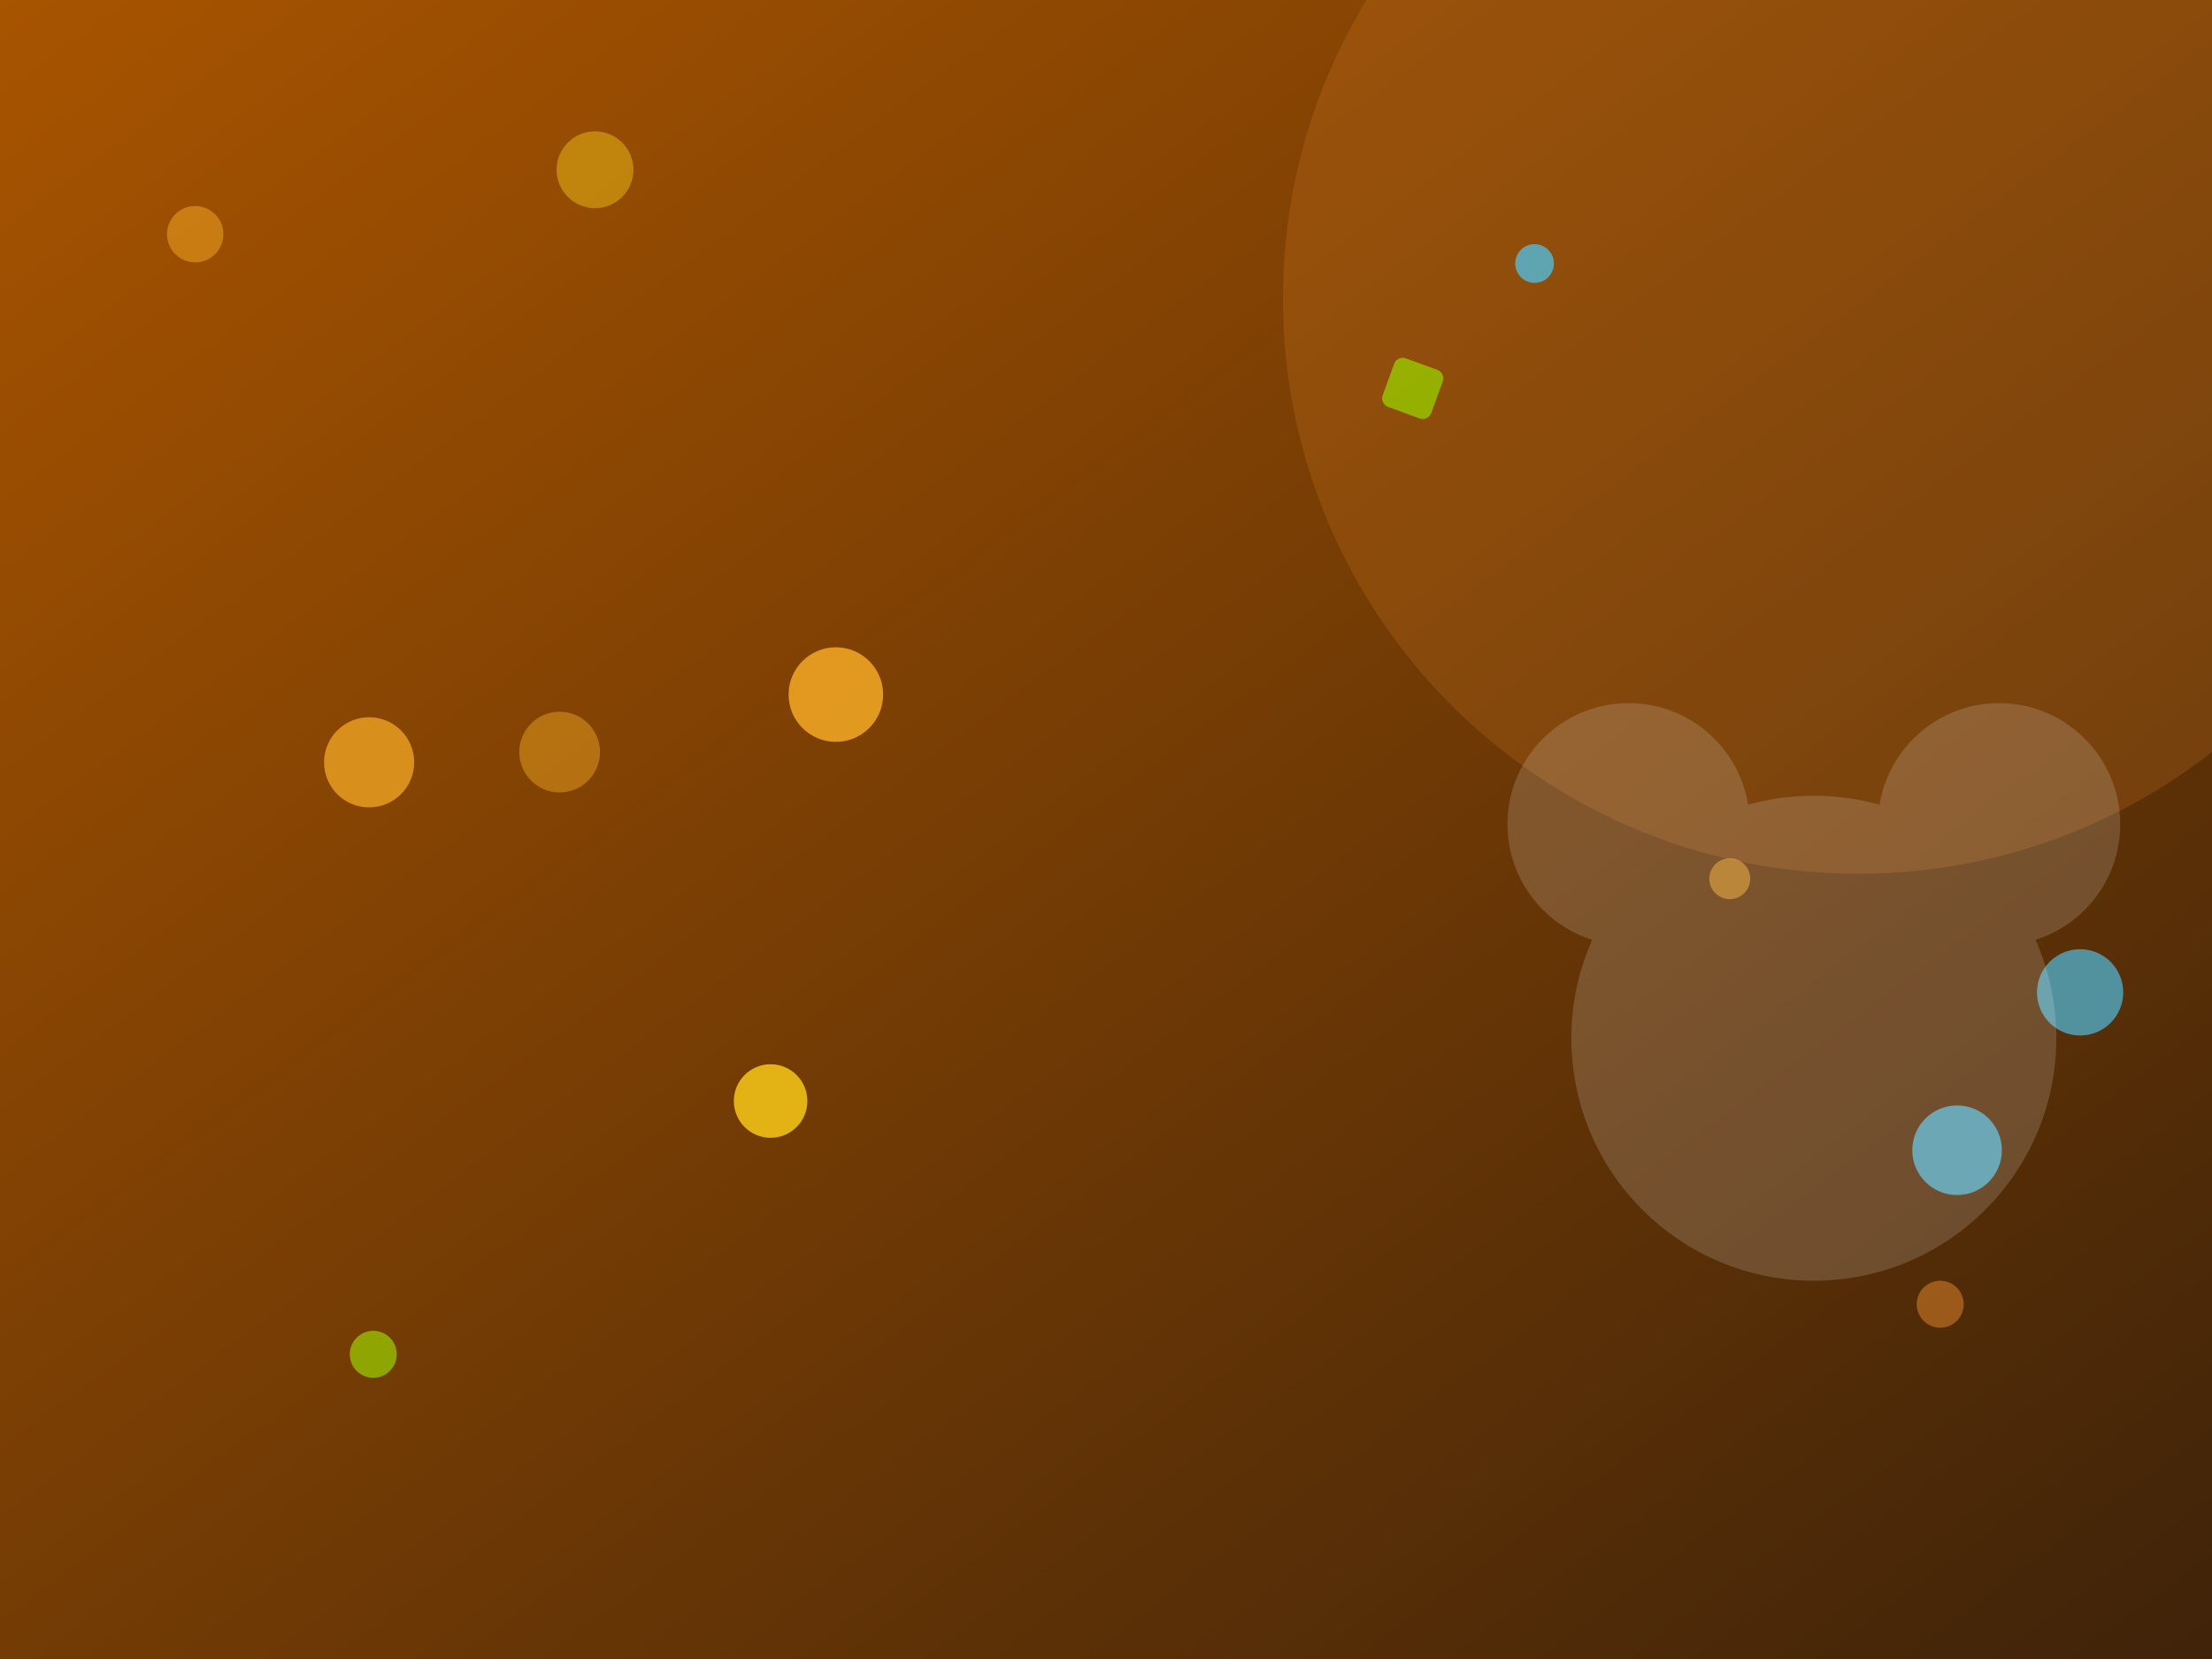
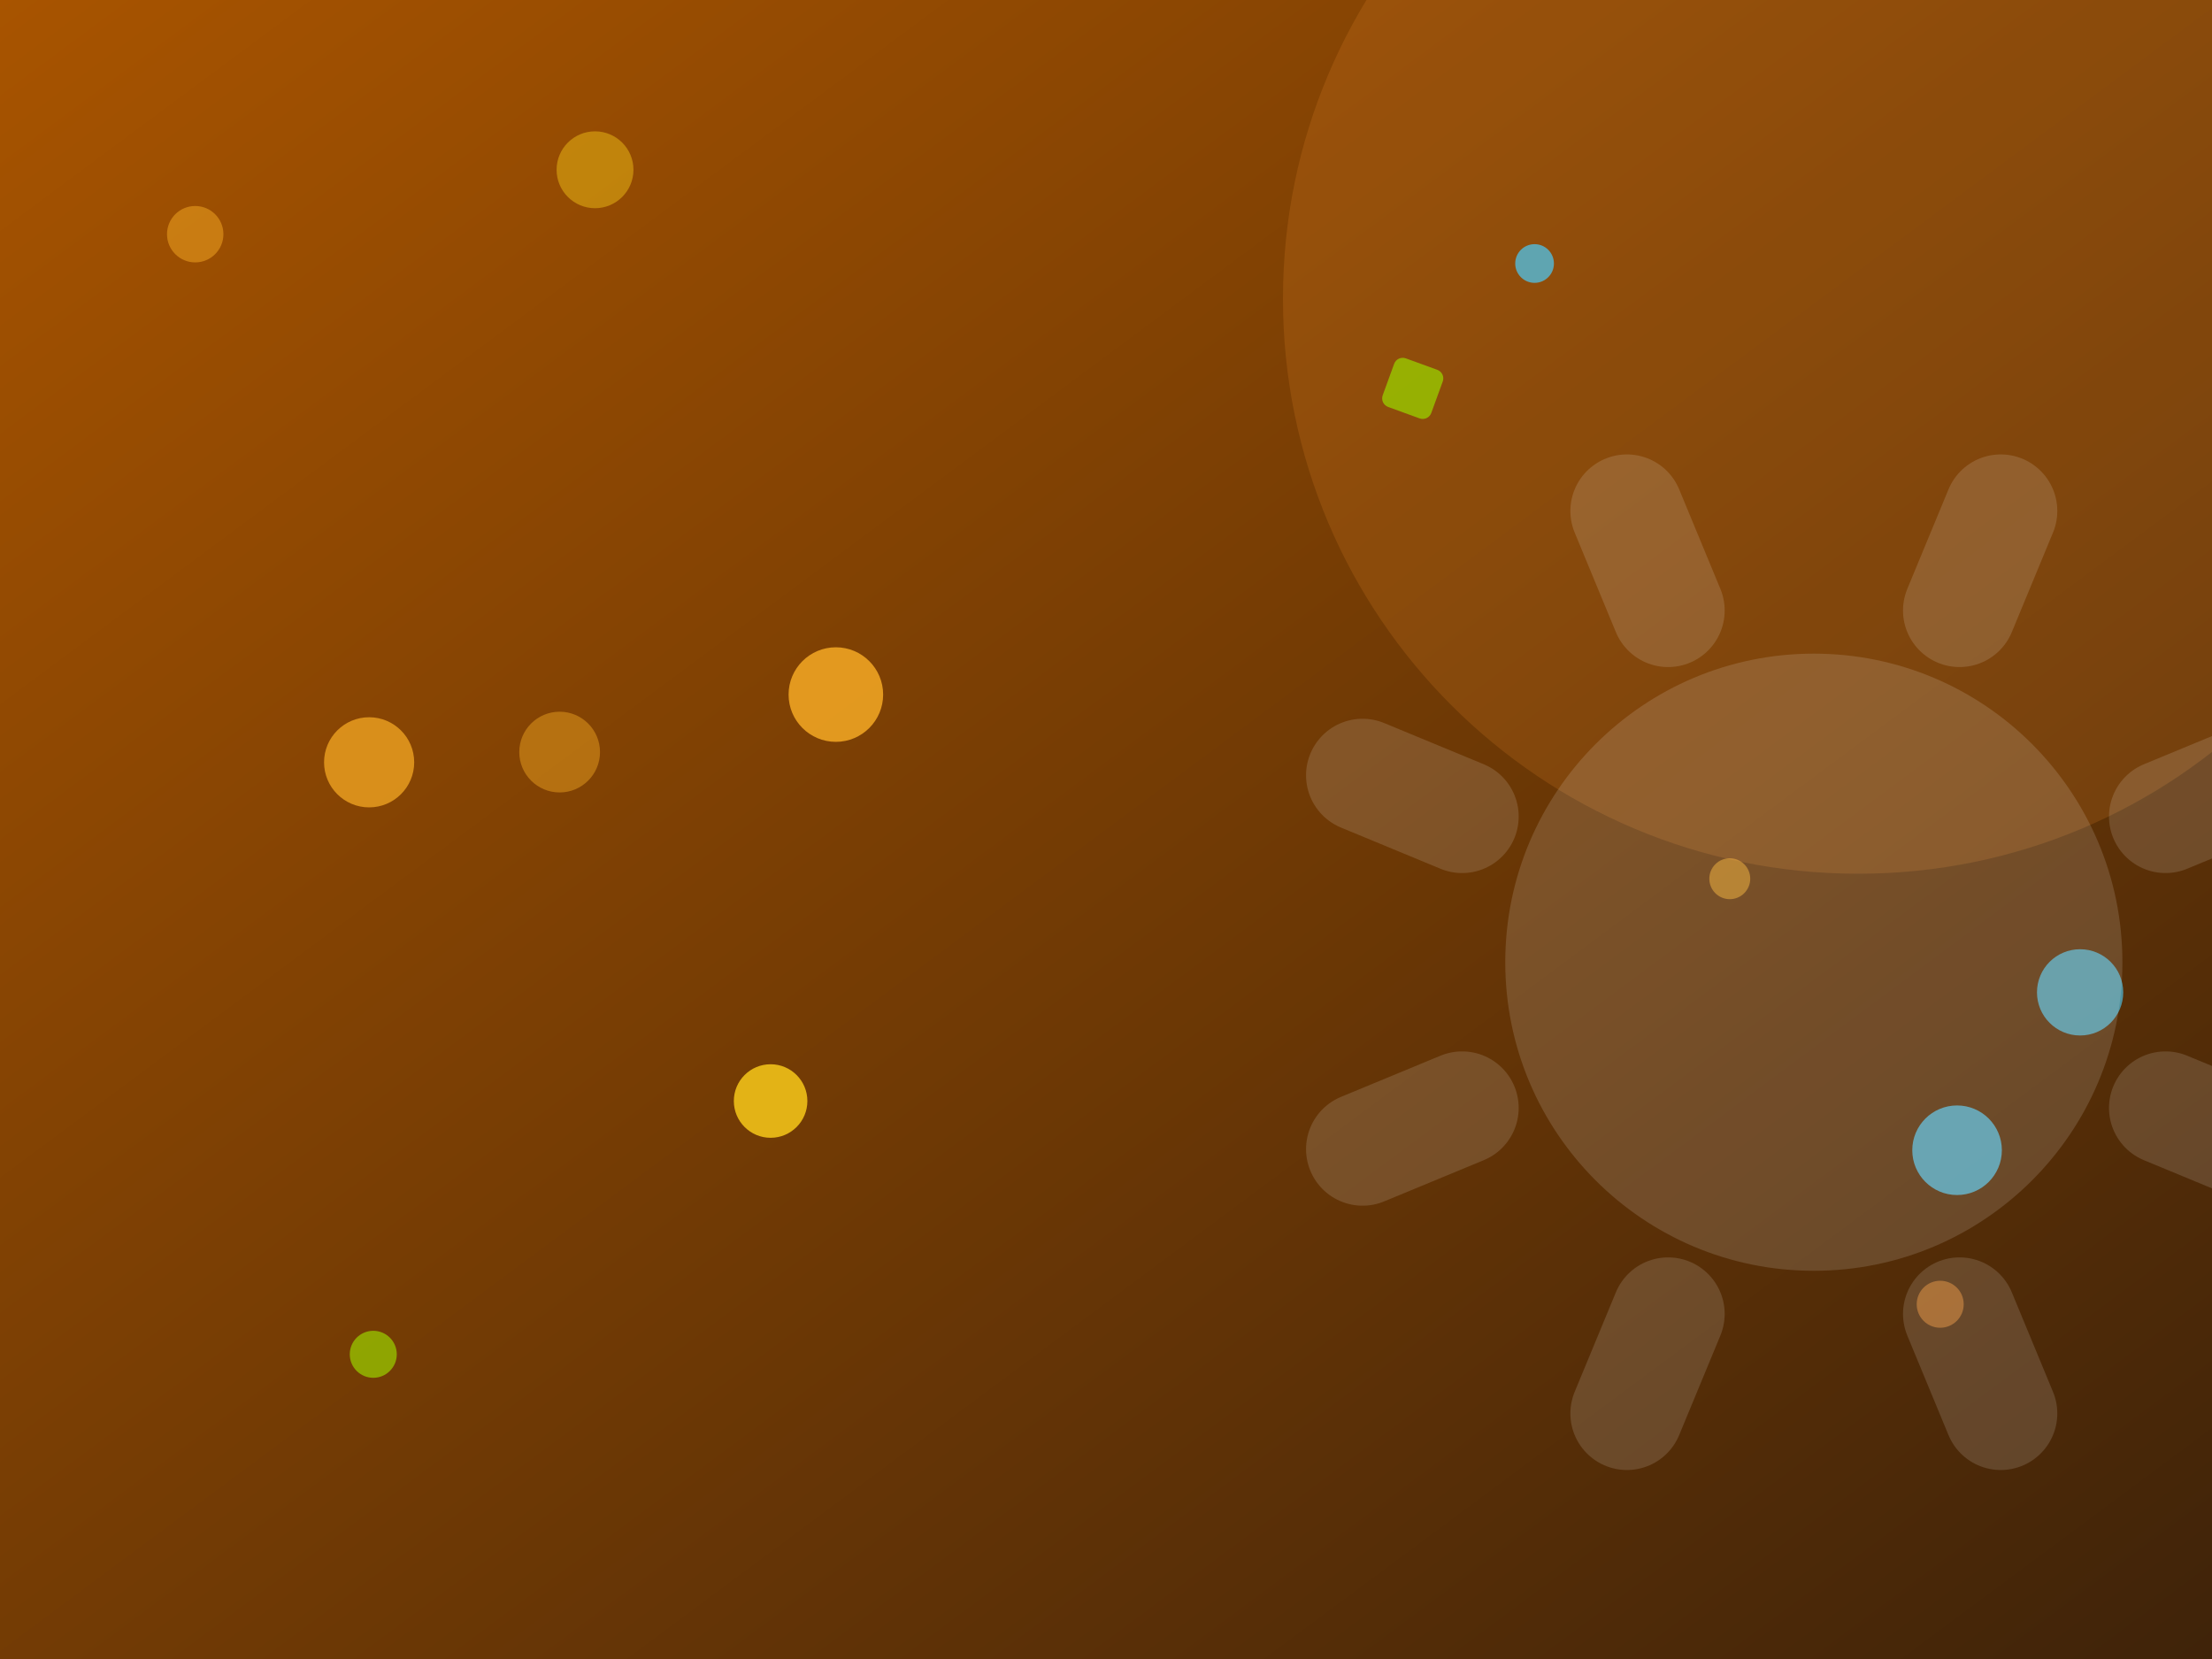
<svg xmlns="http://www.w3.org/2000/svg" viewBox="0 0 800 600" role="img" aria-label="">
  <defs>
    <linearGradient id="g" x1="0" y1="0" x2="1" y2="1">
      <stop offset="0" stop-color="#A85400" />
      <stop offset="1" stop-color="#3F2309" />
    </linearGradient>
  </defs>
  <rect width="800" height="600" fill="url(#g)" />
  <circle cx="672" cy="108" r="208" fill="#FF9933" opacity="0.16" />
  <circle cx="133.5" cy="275.7" r="16.3" fill="#FFB226" opacity="0.68" />
  <circle cx="625.6" cy="317.8" r="7.4" fill="#FFB226" opacity="0.47" />
  <rect x="501.6" y="131.1" width="18.7" height="18.7" rx="3.3" fill="#99CC00" opacity="0.78" transform="rotate(20 510.9 140.4)" />
  <circle cx="302.3" cy="251.2" r="17.1" fill="#FFB226" opacity="0.78" />
  <circle cx="701.7" cy="471.7" r="8.5" fill="#FF9933" opacity="0.43" />
  <circle cx="135.0" cy="489.8" r="8.5" fill="#99CC00" opacity="0.73" />
  <circle cx="202.4" cy="272.0" r="14.6" fill="#FFB226" opacity="0.41" />
  <circle cx="752.3" cy="358.9" r="15.6" fill="#4FC3E8" opacity="0.67" />
  <circle cx="278.7" cy="398.2" r="13.3" fill="#FFD11A" opacity="0.8" />
  <circle cx="70.6" cy="84.7" r="10.2" fill="#FFB226" opacity="0.46" />
  <circle cx="707.8" cy="416.0" r="16.2" fill="#4FC3E8" opacity="0.71" />
  <circle cx="215.2" cy="61.4" r="13.9" fill="#FFD11A" opacity="0.42" />
  <circle cx="555.0" cy="95.3" r="7.0" fill="#4FC3E8" opacity="0.75" />
-   <g opacity="0.16" fill="#ffffff">
-     <circle cx="589.0" cy="298.1" r="43.8" />
-     <circle cx="723.0" cy="298.1" r="43.8" />
-     <circle cx="656.0" cy="375.5" r="87.7" />
+   <g opacity="0.14" fill="#ffffff">
+     <circle cx="656.0" cy="348.0" r="111.6" />
+     <line x1="783.2" y1="400.7" x2="819.2" y2="415.6" stroke="#ffffff" stroke-width="40.9" stroke-linecap="round" />
+     <line x1="708.7" y1="475.2" x2="723.6" y2="511.2" stroke="#ffffff" stroke-width="40.9" stroke-linecap="round" />
+     <line x1="603.3" y1="475.2" x2="588.4" y2="511.2" stroke="#ffffff" stroke-width="40.9" stroke-linecap="round" />
+     <line x1="528.8" y1="400.7" x2="492.8" y2="415.6" stroke="#ffffff" stroke-width="40.9" stroke-linecap="round" />
+     <line x1="528.8" y1="295.3" x2="492.8" y2="280.4" stroke="#ffffff" stroke-width="40.9" stroke-linecap="round" />
+     <line x1="603.3" y1="220.8" x2="588.4" y2="184.8" stroke="#ffffff" stroke-width="40.9" stroke-linecap="round" />
+     <line x1="708.7" y1="220.8" x2="723.6" y2="184.8" stroke="#ffffff" stroke-width="40.9" stroke-linecap="round" />
+     <line x1="783.2" y1="295.3" x2="819.2" y2="280.4" stroke="#ffffff" stroke-width="40.9" stroke-linecap="round" />
  </g>
</svg>
